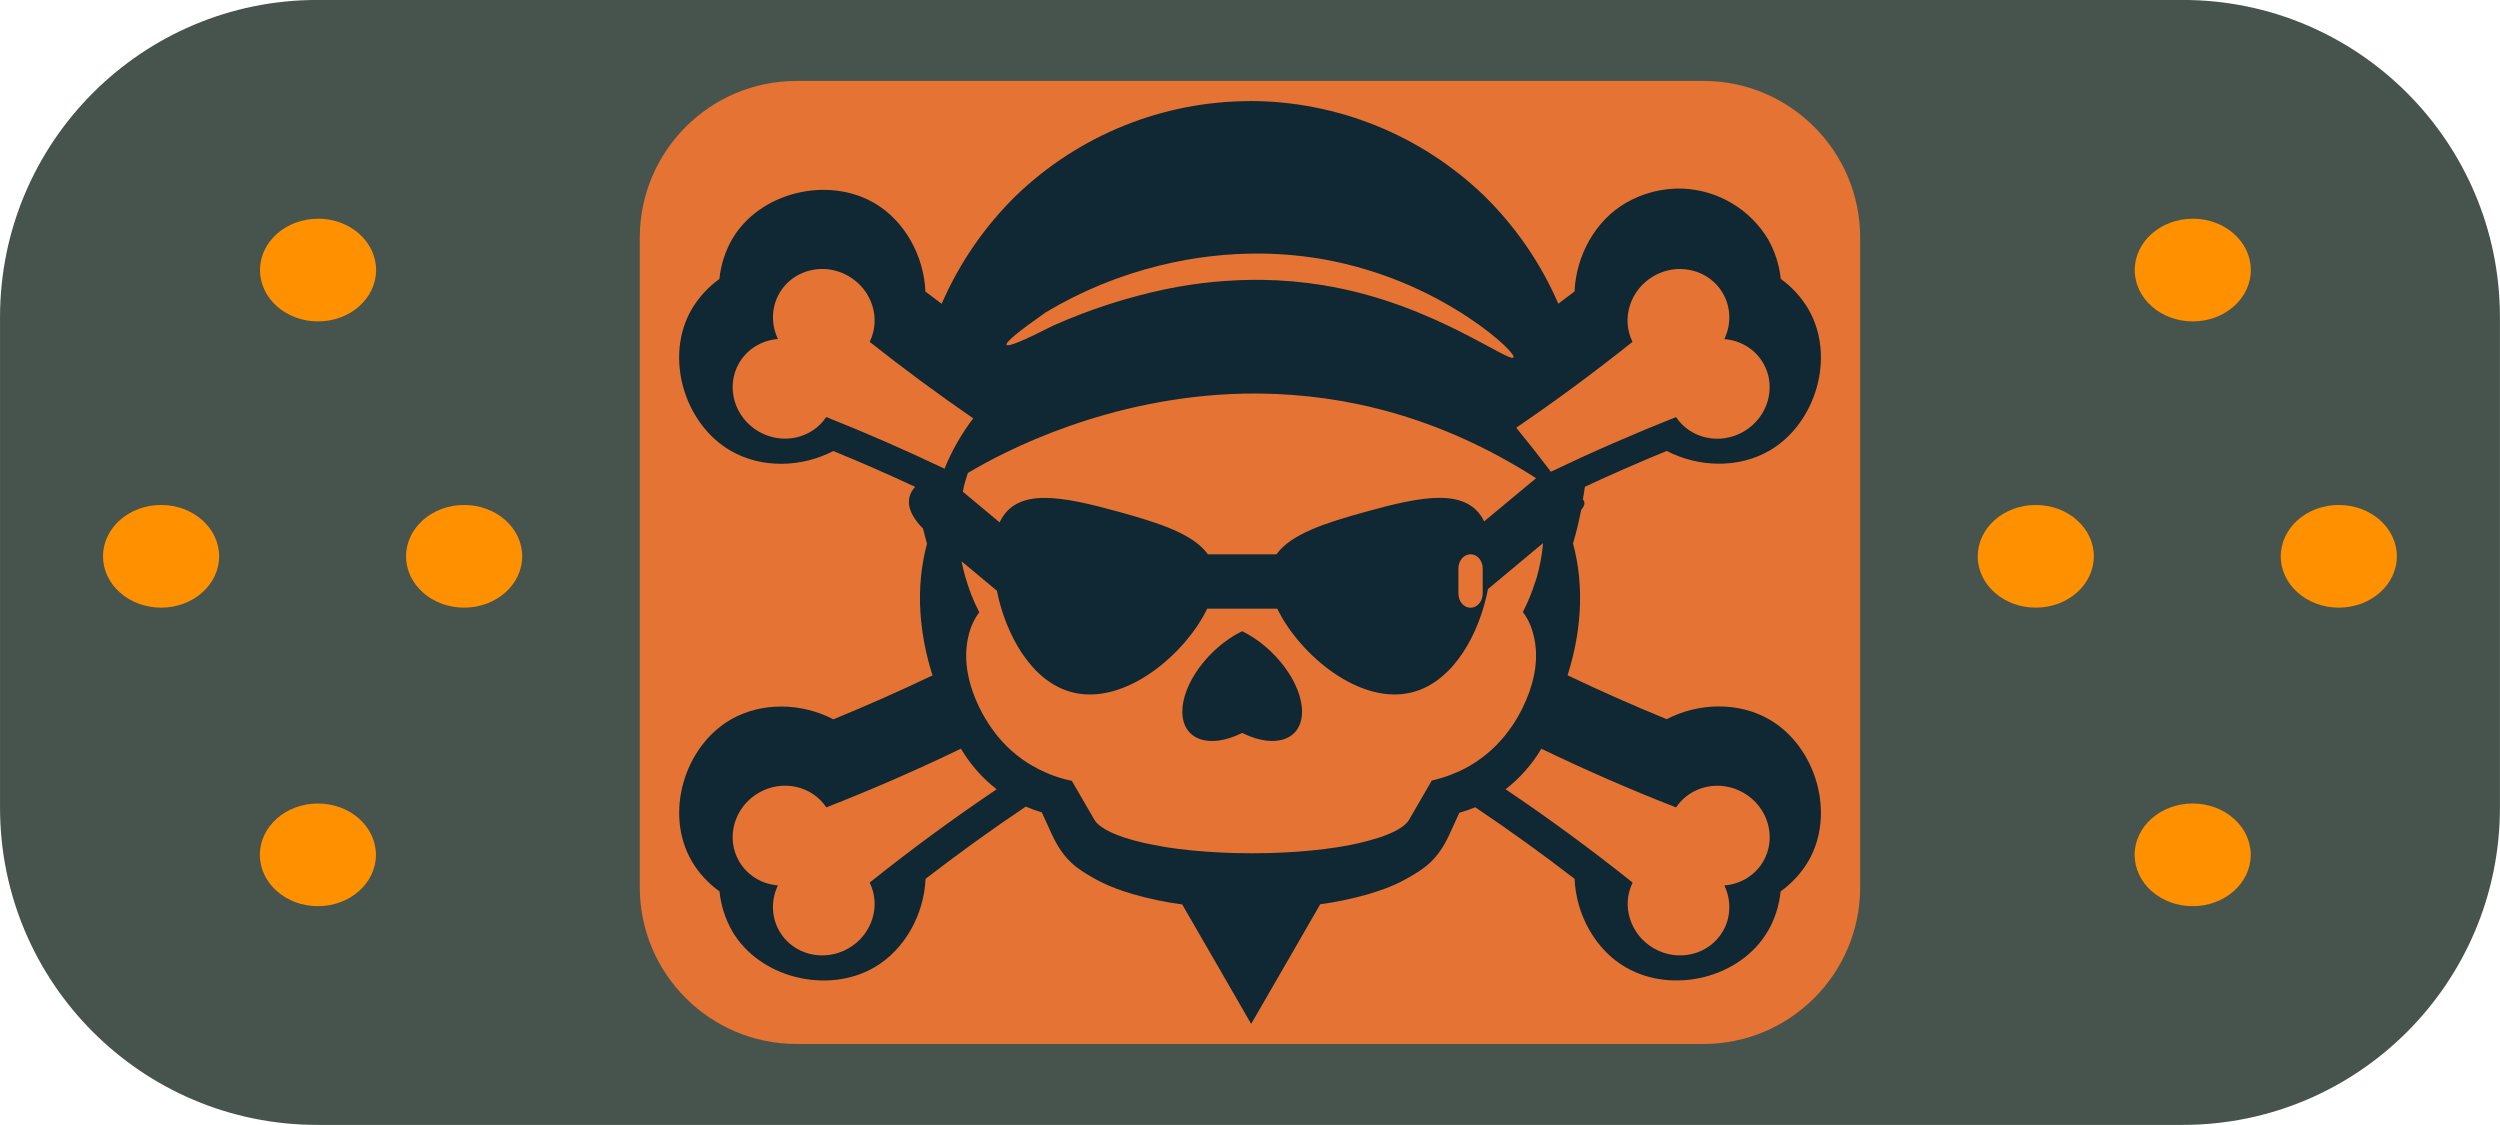
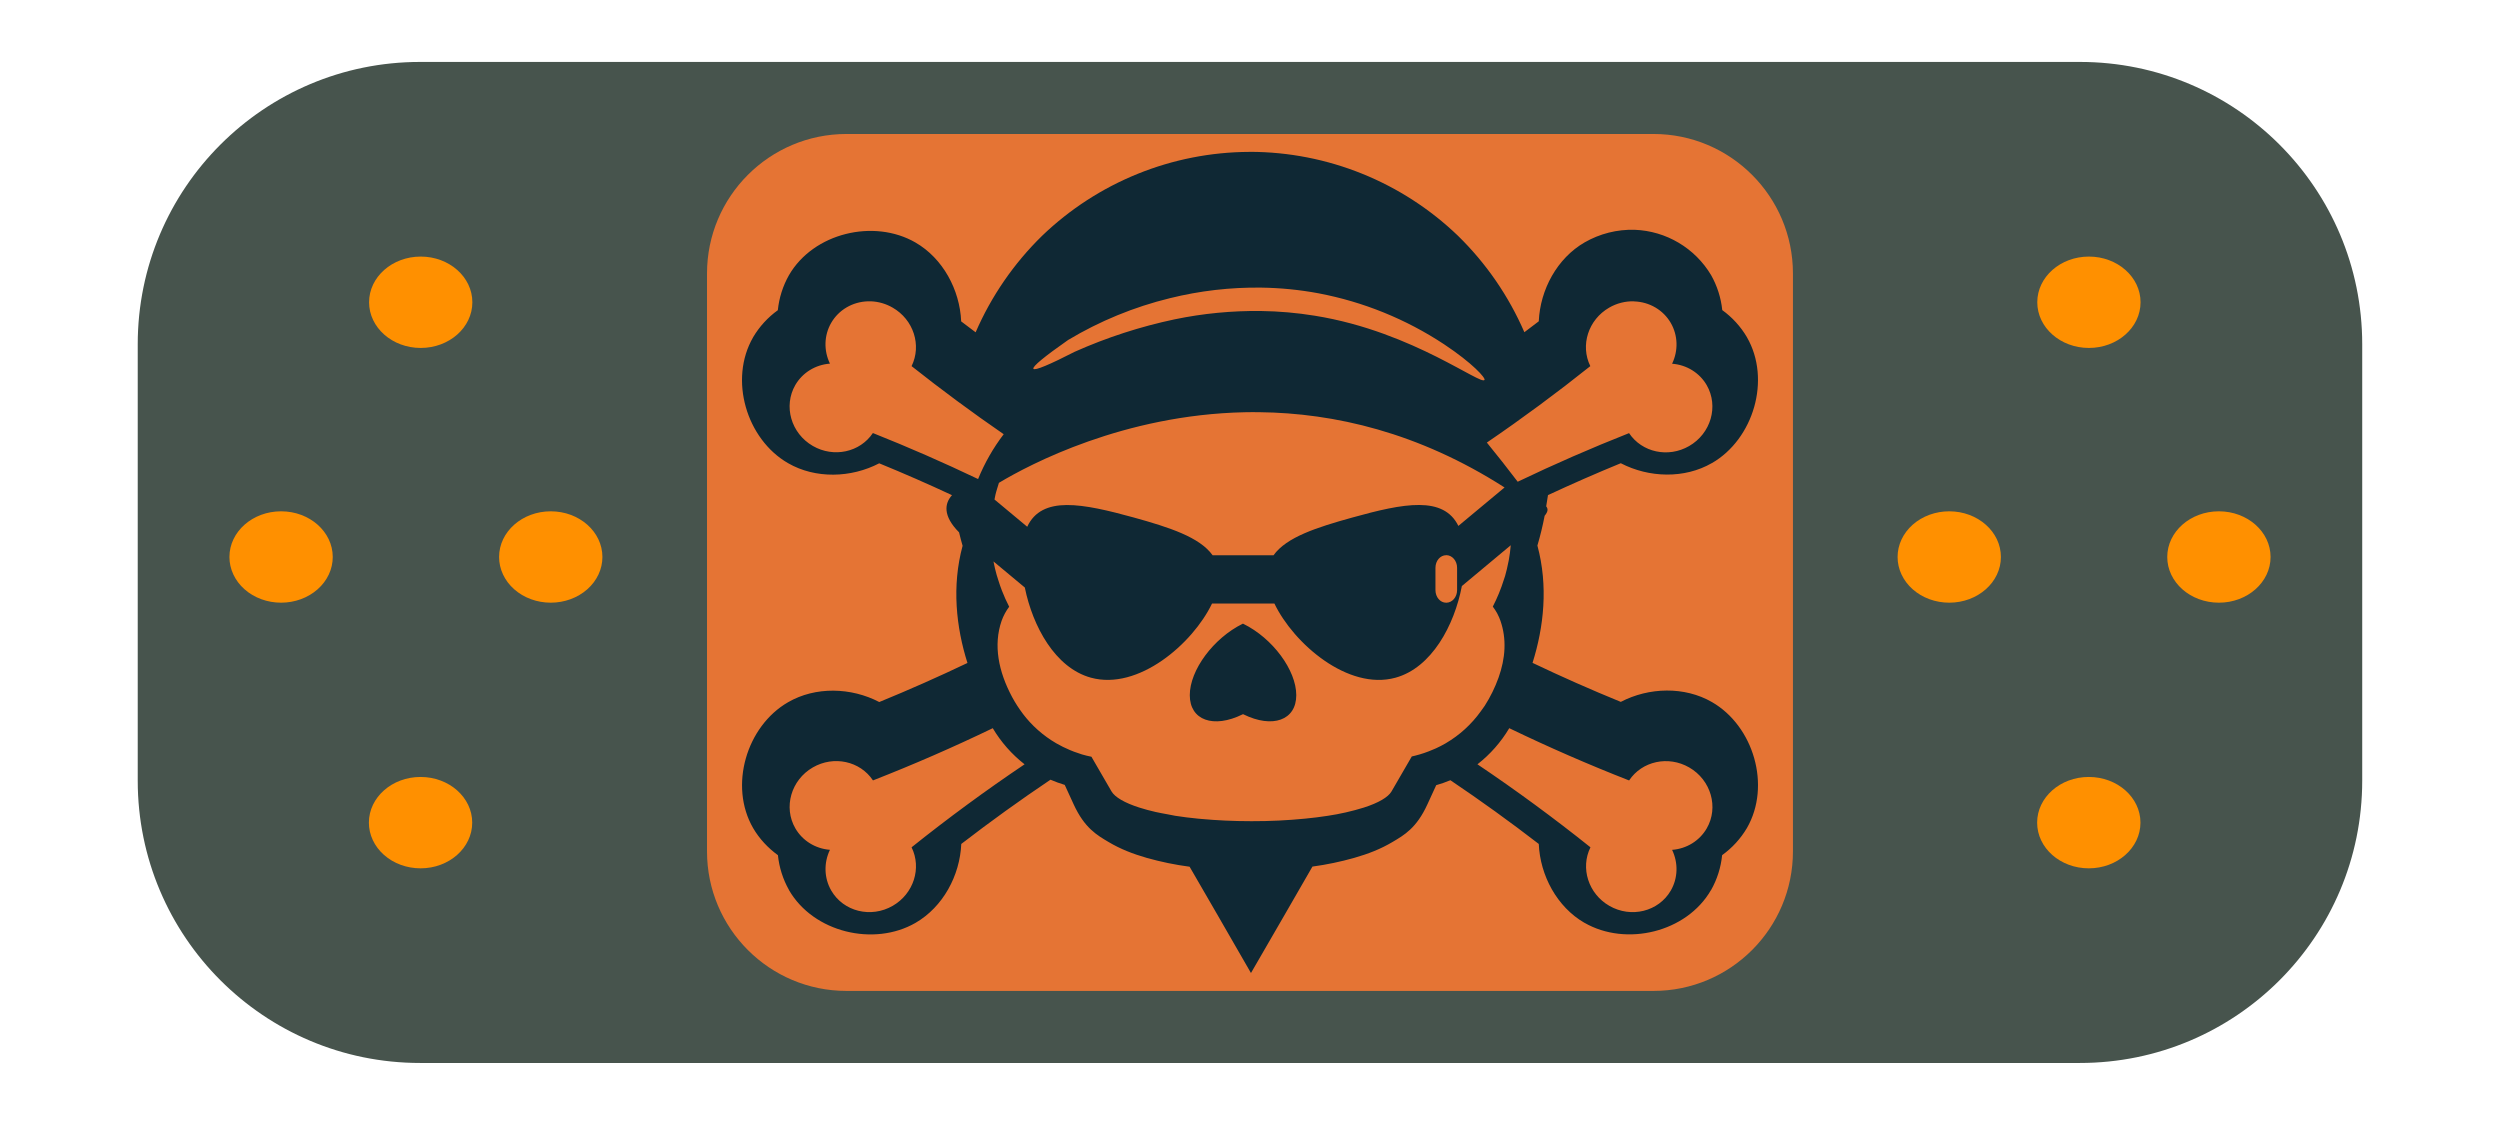
<svg xmlns="http://www.w3.org/2000/svg" height="90" width="200" viewBox="0 0 52.917 23.813">
-   <rect ry="6.716" height="23.812" width="52.916" y="-.001" fill="#47544d" />
-   <rect ry="3.32" height="20.385" width="25.832" y="1.713" x="13.542" fill="#e57434" />
-   <path d="M26.459 2.138l-.004.001a1.123 1.421 0 0 0-.009.001 7.156 7.156 0 0 0-4.935 1.996 7.235 7.235 0 0 0-1.579 2.295c-.114-.087-.23-.172-.344-.26-.032-.754-.436-1.5-1.088-1.877-.988-.57-2.428-.228-3.009.779a2.127 2.127 0 0 0-.264.832 2.122 2.122 0 0 0-.588.643 1.13 1.13 0 0 0 0 .001c-.582 1.007-.157 2.424.83 2.994a1.13 1.13 0 0 0 .002.001c.652.376 1.499.352 2.167.003a38.856 38.856 0 0 1 1.732.758 7.534 7.534 0 0 0 0 .001c-.175.192-.225.487.168.883a7.534 7.534 0 0 0 .084.32c-.26.96-.154 1.936.116 2.787a40.53 40.53 0 0 1-2.098.93c-.67-.35-1.517-.373-2.17.004-.987.569-1.412 1.988-.83 2.994.148.256.352.472.589.645a2.132 2.132 0 0 0 .264.83 1.13 1.13 0 0 0 0 .002c.582 1.006 2.022 1.348 3.01.778.652-.378 1.055-1.123 1.088-1.877a40.544 40.544 0 0 1 2.121-1.529c.108.047.221.088.34.123l.212.464c.26.565.556.733.833.897.278.165.572.28.906.376a7.21 7.21 0 0 0 1.02.211l.65 1.124.81 1.405.812-1.405.65-1.127a7.193 7.193 0 0 0 .997-.208c.334-.096.629-.211.906-.376.278-.165.574-.331.833-.897l.208-.455a3.02 3.02 0 0 0 .337-.118 40.236 40.236 0 0 1 2.103 1.515c.032.754.435 1.5 1.086 1.876a1.13 1.13 0 0 0 .002 0c.987.57 2.428.229 3.008-.778a1.13 1.13 0 0 0 .002-.001 2.11 2.11 0 0 0 .263-.83 2.128 2.128 0 0 0 .59-.645c.581-1.008.156-2.427-.831-2.996-.653-.377-1.5-.354-2.17-.005a40.047 40.047 0 0 1-2.098-.929c.27-.853.375-1.829.115-2.79a7.51 7.51 0 0 0 .172-.708c.083-.102.086-.166.037-.225a7.51 7.51 0 0 0 .043-.268 40.211 40.211 0 0 1 1.732-.758c.67.349 1.516.373 2.167-.003a1.13 1.13 0 0 0 .002 0c.987-.57 1.412-1.988.831-2.994a1.13 1.13 0 0 0 0-.002 2.124 2.124 0 0 0-.587-.643 2.147 2.147 0 0 0-.265-.832 1.13 1.13 0 0 0 0-.001 2.215 2.215 0 0 0-1.818-1.078 2.258 2.258 0 0 0-1.191.3 1.13 1.13 0 0 0-.001 0c-.653.378-1.057 1.122-1.09 1.877-.113.088-.228.173-.343.26a7.221 7.221 0 0 0-1.58-2.295 7.156 7.156 0 0 0-4.944-1.996zm.267 3.23a8.063 8.063 0 0 1 1.36.134 8.194 8.194 0 0 1 2.988 1.213c.674.447.997.806.963.85-.045.06-.442-.2-1.138-.55-.69-.346-1.696-.786-2.905-.98a8.684 8.684 0 0 0-1.276-.111 9.537 9.537 0 0 0-2.05.198 11.87 11.87 0 0 0-2.38.772c-.589.302-.951.456-.982.404-.031-.05.275-.3.825-.684a8.753 8.753 0 0 1 2.421-.995 8.575 8.575 0 0 1 2.175-.251zm-9.356.326a1.086 1.047 30 0 1 .075 0 1.086 1.047 30 0 1 .515.15 1.086 1.047 30 0 1 .448 1.392A40.93 40.93 0 0 0 20.6 8.855a4.655 4.655 0 0 0-.608 1.066 41.012 41.012 0 0 0-2.503-1.094 1.086 1.047 30 0 1-1.429.308 1.086 1.047 30 0 1-.416-1.45 1.086 1.047 30 0 1 .823-.509 1.086 1.047 30 0 1 .03-.969 1.086 1.047 30 0 1 .873-.513zm18.225 0l.002.002a1.047 1.086 60 0 1 .872.514 1.047 1.086 60 0 1 .03.968 1.047 1.086 60 0 1 .824.51 1.047 1.086 60 0 1-.418 1.449 1.047 1.086 60 0 1-1.428-.308 40.976 40.976 0 0 0-2.649 1.156 32.729 32.729 0 0 0-.734-.931 40.922 40.922 0 0 0 2.461-1.818 1.047 1.086 60 0 1 .448-1.392 1.047 1.086 60 0 1 .591-.15zm-8.912 2.637c1.778.02 3.782.479 5.83 1.79v.002l-1.098.913c-.175-.358-.501-.494-.926-.498-.445-.004-.998.133-1.593.298-.85.235-1.572.469-1.878.898h-1.45c-.307-.43-1.027-.663-1.878-.898-.595-.164-1.148-.3-1.594-.297-.432.004-.763.144-.937.518l-.779-.649a6.2 4.733 0 0 1 .024-.117c.006-.022.01-.044.017-.065a6.2 4.733 0 0 1 .02-.069c.014-.048.028-.097.045-.145.75-.45 2.973-1.62 5.845-1.68.117-.002.234-.003.353-.001zm5.979 3.165c-.01.12-.027.239-.048.357a6.2 4.733 0 0 1-.01.047 3.73 3.73 0 0 1-.078.331 6.2 4.733 0 0 1-.029.084 3.988 3.988 0 0 1-.263.64c.038.05.07.102.1.154a1.248 1.248 0 0 1 .01.02c.028.054.052.107.071.162.152.433.12.895-.044 1.356a3.314 3.314 0 0 1-.328.666c-.03.045-.062.089-.094.133a2.709 2.709 0 0 1-.833.76l-.003.002a2.73 2.73 0 0 1-.23.12l-.072.03a2.73 2.73 0 0 1-.428.145l-.067.016a2.73 2.73 0 0 1-.009.002l-.483.834c-.08.136-.306.269-.657.382a5.751 5.751 0 0 1-.857.196 9.16 9.16 0 0 1-.538.068c-.381.039-.805.06-1.264.06h-.028c-.425 0-.816-.02-1.174-.053L25.218 18a9.444 9.444 0 0 1-.538-.068c-.065-.01-.118-.023-.179-.034-.098-.018-.2-.036-.288-.056a4.645 4.645 0 0 1-.39-.106c-.351-.113-.578-.247-.657-.382l-.479-.826a2.766 2.766 0 0 1-.23-.057l-.008-.003a2.69 2.69 0 0 1-.18-.061l-.092-.037a2.858 2.858 0 0 1-.328-.162 2.702 2.702 0 0 1-.797-.707h.001a3.04 3.04 0 0 1-.256-.394c-.326-.608-.45-1.236-.249-1.813a1.276 1.276 0 0 1 .18-.334 6.2 4.733 0 0 1-.175-.388 3.878 3.878 0 0 1-.084-.244 6.2 4.733 0 0 1-.04-.129 3.878 3.878 0 0 1-.074-.309 6.2 4.733 0 0 1 0-.007l.745.62c.187.926.722 1.91 1.57 2.144 1.129.312 2.424-.807 2.883-1.763h1.483c.459.956 1.754 2.074 2.881 1.763.86-.236 1.4-1.243 1.579-2.179zm-1.536.236c.143 0 .258.134.258.3v.532c0 .166-.115.3-.258.3-.142 0-.256-.134-.256-.3v-.532c0-.165.114-.299.256-.299zm-4.834 1.628l-.007.004c-.696.343-1.26 1.104-1.259 1.699 0 .595.563.799 1.259.455l.008-.003.008.003c.695.343 1.259.14 1.259-.455s-.564-1.355-1.259-1.698l-.007-.003zm-5.953 2.487a3.094 3.094 0 0 0 .757.86 40.583 40.583 0 0 0-2.688 1.975 1.047 1.086 60 0 1-.447 1.391 1.047 1.086 60 0 1-1.465-.364 1.047 1.086 60 0 1-.03-.968 1.047 1.086 60 0 1-.822-.51 1.047 1.086 60 0 1 .416-1.45 1.047 1.086 60 0 1 1.43.309 40.442 40.442 0 0 0 2.849-1.242zm12.286.001a40.538 40.538 0 0 0 2.852 1.243 1.086 1.047 30 0 1 1.43-.309 1.086 1.047 30 0 1 .416 1.45 1.086 1.047 30 0 1-.824.51 1.086 1.047 30 0 1-.03.968 1.086 1.047 30 0 1-1.464.363 1.086 1.047 30 0 1-.447-1.391 40.609 40.609 0 0 0-2.689-1.975 3.09 3.09 0 0 0 .757-.859z" style="isolation:auto;mix-blend-mode:normal" fill="#0f2834" />
-   <path d="M6.732 4.63a1.228 1.087 0 0 0-1.229 1.086 1.228 1.087 0 0 0 1.229 1.087A1.228 1.087 0 0 0 7.96 5.716a1.228 1.087 0 0 0-1.228-1.087zm39.683 0a1.228 1.087 0 0 0-1.229 1.086 1.228 1.087 0 0 0 1.229 1.087 1.228 1.087 0 0 0 1.228-1.087 1.228 1.087 0 0 0-1.228-1.087zM3.41 10.689a1.228 1.087 0 0 0-1.23 1.086 1.228 1.087 0 0 0 1.23 1.087 1.228 1.087 0 0 0 1.228-1.087 1.228 1.087 0 0 0-1.228-1.086zm6.414 0a1.228 1.087 0 0 0-1.229 1.086 1.228 1.087 0 0 0 1.229 1.087 1.228 1.087 0 0 0 1.229-1.087 1.228 1.087 0 0 0-1.23-1.086zm33.268 0a1.228 1.087 0 0 0-1.23 1.087 1.228 1.087 0 0 0 1.23 1.086 1.228 1.087 0 0 0 1.228-1.086 1.228 1.087 0 0 0-1.228-1.087zm6.414 0a1.228 1.087 0 0 0-1.229 1.087 1.228 1.087 0 0 0 1.229 1.086 1.228 1.087 0 0 0 1.228-1.086 1.228 1.087 0 0 0-1.228-1.087zM6.73 17.008a1.228 1.087 0 0 0-1.23 1.086 1.228 1.087 0 0 0 1.229 1.087 1.228 1.087 0 0 0 1.228-1.086 1.228 1.087 0 0 0-1.228-1.087zm39.683 0a1.228 1.087 0 0 0-1.229 1.087 1.228 1.087 0 0 0 1.229 1.086 1.228 1.087 0 0 0 1.228-1.086 1.228 1.087 0 0 0-1.228-1.087z" fill="#ff9000" />
+   <rect ry="5.976" height="21.189" width="47.086" y="1.311" x="2.915" fill="#47544d" />
+   <rect ry="2.954" height="18.139" width="22.986" y="2.836" x="14.965" fill="#e57434" />
+   <path style="isolation:auto;mix-blend-mode:normal" d="M26.459 3.214l-.004.001a1 1.264 0 0 0-.008 0 6.368 6.368 0 0 0-4.39 1.777 6.438 6.438 0 0 0-1.406 2.042c-.101-.077-.205-.153-.306-.231-.029-.671-.388-1.335-.968-1.67-.879-.508-2.161-.203-2.678.693a1.893 1.893 0 0 0-.235.74 1.888 1.888 0 0 0-.523.572 1.006 1.006 0 0 0 0 .001c-.518.896-.14 2.157.738 2.664a1.006 1.006 0 0 0 .002.001c.58.335 1.334.313 1.929.003a34.575 34.575 0 0 1 1.54.674 6.704 6.704 0 0 0 0 .001c-.155.171-.2.434.15.786a6.704 6.704 0 0 0 .075.285c-.231.854-.137 1.722.103 2.48a36.065 36.065 0 0 1-1.867.827c-.596-.311-1.35-.332-1.93.004-.879.506-1.257 1.769-.74 2.664.133.228.314.42.525.574a1.897 1.897 0 0 0 .235.738 1.006 1.006 0 0 0 0 .002c.518.895 1.799 1.2 2.678.692.58-.336.939-.999.968-1.67a36.077 36.077 0 0 1 1.888-1.36 2.9 2.9 0 0 0 .302.11l.189.412c.231.503.495.652.741.798.247.147.51.25.806.335a6.416 6.416 0 0 0 .907.187l.579 1 .72 1.25.723-1.25.578-1.003a6.4 6.4 0 0 0 .887-.185c.298-.085.56-.188.807-.335.247-.146.51-.294.74-.798l.186-.405a2.687 2.687 0 0 0 .3-.105 35.803 35.803 0 0 1 1.871 1.349c.029.67.387 1.334.966 1.669a1.006 1.006 0 0 0 .002 0c.879.507 2.16.204 2.677-.692a1.006 1.006 0 0 0 .002-.001 1.877 1.877 0 0 0 .234-.739 1.893 1.893 0 0 0 .525-.574c.517-.897.139-2.16-.74-2.666-.58-.335-1.334-.315-1.93-.004a35.635 35.635 0 0 1-1.868-.826c.24-.76.334-1.628.103-2.483a6.683 6.683 0 0 0 .153-.63c.074-.09.076-.147.033-.2a6.683 6.683 0 0 0 .038-.238 35.781 35.781 0 0 1 1.541-.675c.596.31 1.35.332 1.928-.003a1.006 1.006 0 0 0 .002 0c.878-.507 1.257-1.768.74-2.664a1.006 1.006 0 0 0 0-.001 1.89 1.89 0 0 0-.522-.573 1.91 1.91 0 0 0-.236-.74 1.971 1.971 0 0 0-1.618-.96 2.01 2.01 0 0 0-1.06.267c-.581.336-.94.998-.97 1.67-.1.078-.203.154-.305.231A6.425 6.425 0 0 0 30.86 4.99a6.368 6.368 0 0 0-4.4-1.776zm.238 2.874a7.175 7.175 0 0 1 1.21.12 7.291 7.291 0 0 1 2.659 1.079c.6.398.887.717.856.756-.04.054-.393-.178-1.012-.49-.614-.307-1.51-.699-2.585-.871a7.727 7.727 0 0 0-1.135-.099 8.486 8.486 0 0 0-1.825.176 10.562 10.562 0 0 0-2.117.687c-.524.269-.847.406-.874.36-.028-.045.245-.267.734-.609a7.789 7.789 0 0 1 2.154-.885 7.63 7.63 0 0 1 1.936-.224zm-8.326.29a.966.932 30 0 1 .067 0 .966.932 30 0 1 .457.134.966.932 30 0 1 .4 1.238 36.421 36.421 0 0 0 1.95 1.441 4.142 4.142 0 0 0-.542.949 36.494 36.494 0 0 0-2.227-.974.966.932 30 0 1-1.27.274.966.932 30 0 1-.372-1.29.966.932 30 0 1 .733-.453.966.932 30 0 1 .026-.862.966.932 30 0 1 .777-.457zm16.217 0l.002.002a.932.966 60 0 1 .776.457.932.966 60 0 1 .027.862.932.966 60 0 1 .733.454.932.966 60 0 1-.373 1.289.932.966 60 0 1-1.271-.274 36.462 36.462 0 0 0-2.357 1.029 29.123 29.123 0 0 0-.653-.829 36.413 36.413 0 0 0 2.19-1.618.932.966 60 0 1 .399-1.238.932.966 60 0 1 .525-.134zm-7.93 2.347c1.582.018 3.366.426 5.188 1.593v.001l-.977.813c-.156-.319-.446-.44-.824-.443-.396-.004-.888.118-1.418.265-.756.209-1.398.417-1.67.799h-1.29c-.274-.383-.915-.59-1.672-.8-.53-.145-1.021-.266-1.418-.263-.385.003-.68.128-.834.46l-.693-.577a5.517 4.212 0 0 1 .021-.104c.005-.02.009-.04.015-.058a5.517 4.212 0 0 1 .018-.061c.012-.043.025-.087.04-.13.667-.4 2.646-1.44 5.201-1.494.104-.002.208-.003.314-.001zm5.32 2.816a3.45 3.45 0 0 1-.042.318 5.517 4.212 0 0 1-.009.042 3.32 3.32 0 0 1-.07.294 5.517 4.212 0 0 1-.025.075 3.549 3.549 0 0 1-.234.57c.034.044.062.09.089.136a1.11 1.11 0 0 1 .009.018c.025.048.046.095.063.144.135.386.107.797-.04 1.207a2.949 2.949 0 0 1-.291.593c-.027.04-.055.079-.084.118a2.41 2.41 0 0 1-.741.676l-.003.002a2.43 2.43 0 0 1-.205.106l-.064.027a2.43 2.43 0 0 1-.38.129l-.06.014a2.43 2.43 0 0 1-.008.002l-.43.742c-.071.12-.272.24-.585.34a5.117 5.117 0 0 1-.762.174 8.15 8.15 0 0 1-.479.06 11.12 11.12 0 0 1-1.125.054h-.025c-.378 0-.726-.018-1.044-.047l-.079-.007a8.403 8.403 0 0 1-.478-.06c-.058-.01-.105-.021-.16-.031-.087-.016-.178-.032-.256-.05a4.133 4.133 0 0 1-.347-.094c-.312-.1-.514-.22-.585-.34l-.426-.735a2.461 2.461 0 0 1-.204-.05l-.008-.003a2.394 2.394 0 0 1-.16-.055l-.082-.033a2.543 2.543 0 0 1-.291-.144 2.404 2.404 0 0 1-.71-.629h.001a2.705 2.705 0 0 1-.225-.35c-.29-.542-.4-1.1-.222-1.614a1.135 1.135 0 0 1 .16-.297 5.517 4.212 0 0 1-.155-.345 3.45 3.45 0 0 1-.075-.217 5.517 4.212 0 0 1-.036-.115 3.45 3.45 0 0 1-.065-.275 5.517 4.212 0 0 1 0-.006l.662.551c.167.824.643 1.7 1.397 1.908 1.005.278 2.157-.718 2.566-1.569h1.32c.408.85 1.56 1.846 2.563 1.57.765-.21 1.246-1.107 1.405-1.94zm-1.366.21c.127 0 .23.12.23.267v.473c0 .148-.103.267-.23.267s-.228-.119-.228-.267v-.473c0-.147.101-.266.228-.266zM26.31 13.2l-.006.003c-.62.305-1.121.983-1.12 1.512 0 .53.5.711 1.12.405l.007-.003.007.003c.619.305 1.12.125 1.12-.405s-.501-1.206-1.12-1.51l-.006-.004zm-5.297 2.213a2.753 2.753 0 0 0 .674.765 36.112 36.112 0 0 0-2.392 1.757.932.966 60 0 1-.398 1.238.932.966 60 0 1-1.303-.324.932.966 60 0 1-.027-.861.932.966 60 0 1-.732-.454.932.966 60 0 1 .37-1.29.932.966 60 0 1 1.273.275 35.986 35.986 0 0 0 2.535-1.105zm10.932 0a36.072 36.072 0 0 0 2.538 1.107.966.932 30 0 1 1.273-.275.966.932 30 0 1 .37 1.29.966.932 30 0 1-.733.454.966.932 30 0 1-.027.861.966.932 30 0 1-1.303.323.966.932 30 0 1-.398-1.238 36.135 36.135 0 0 0-2.392-1.757 2.75 2.75 0 0 0 .673-.764z" fill="#0f2834" />
+   <path d="M8.905 5.431a1.093.967 0 0 0-1.093.967 1.093.967 0 0 0 1.093.967 1.093.967 0 0 0 1.093-.967 1.093.967 0 0 0-1.093-.967zm35.311 0a1.093.967 0 0 0-1.093.967 1.093.967 0 0 0 1.093.967 1.093.967 0 0 0 1.093-.967 1.093.967 0 0 0-1.093-.967zM5.95 10.823a1.093.967 0 0 0-1.094.966 1.093.967 0 0 0 1.094.968 1.093.967 0 0 0 1.093-.968 1.093.967 0 0 0-1.093-.966zm5.708 0a1.093.967 0 0 0-1.094.966 1.093.967 0 0 0 1.094.968 1.093.967 0 0 0 1.093-.968 1.093.967 0 0 0-1.094-.966zm29.603 0a1.093.967 0 0 0-1.095.967 1.093.967 0 0 0 1.095.967 1.093.967 0 0 0 1.092-.967 1.093.967 0 0 0-1.092-.967zm5.707 0a1.093.967 0 0 0-1.094.967 1.093.967 0 0 0 1.094.967 1.093.967 0 0 0 1.093-.967 1.093.967 0 0 0-1.093-.967zM8.903 16.446a1.093.967 0 0 0-1.095.966 1.093.967 0 0 0 1.094.968 1.093.967 0 0 0 1.093-.967 1.093.967 0 0 0-1.093-.967zm35.31 0a1.093.967 0 0 0-1.093.967 1.093.967 0 0 0 1.094.967 1.093.967 0 0 0 1.093-.967 1.093.967 0 0 0-1.093-.967z" fill="#ff9000" />
</svg>
